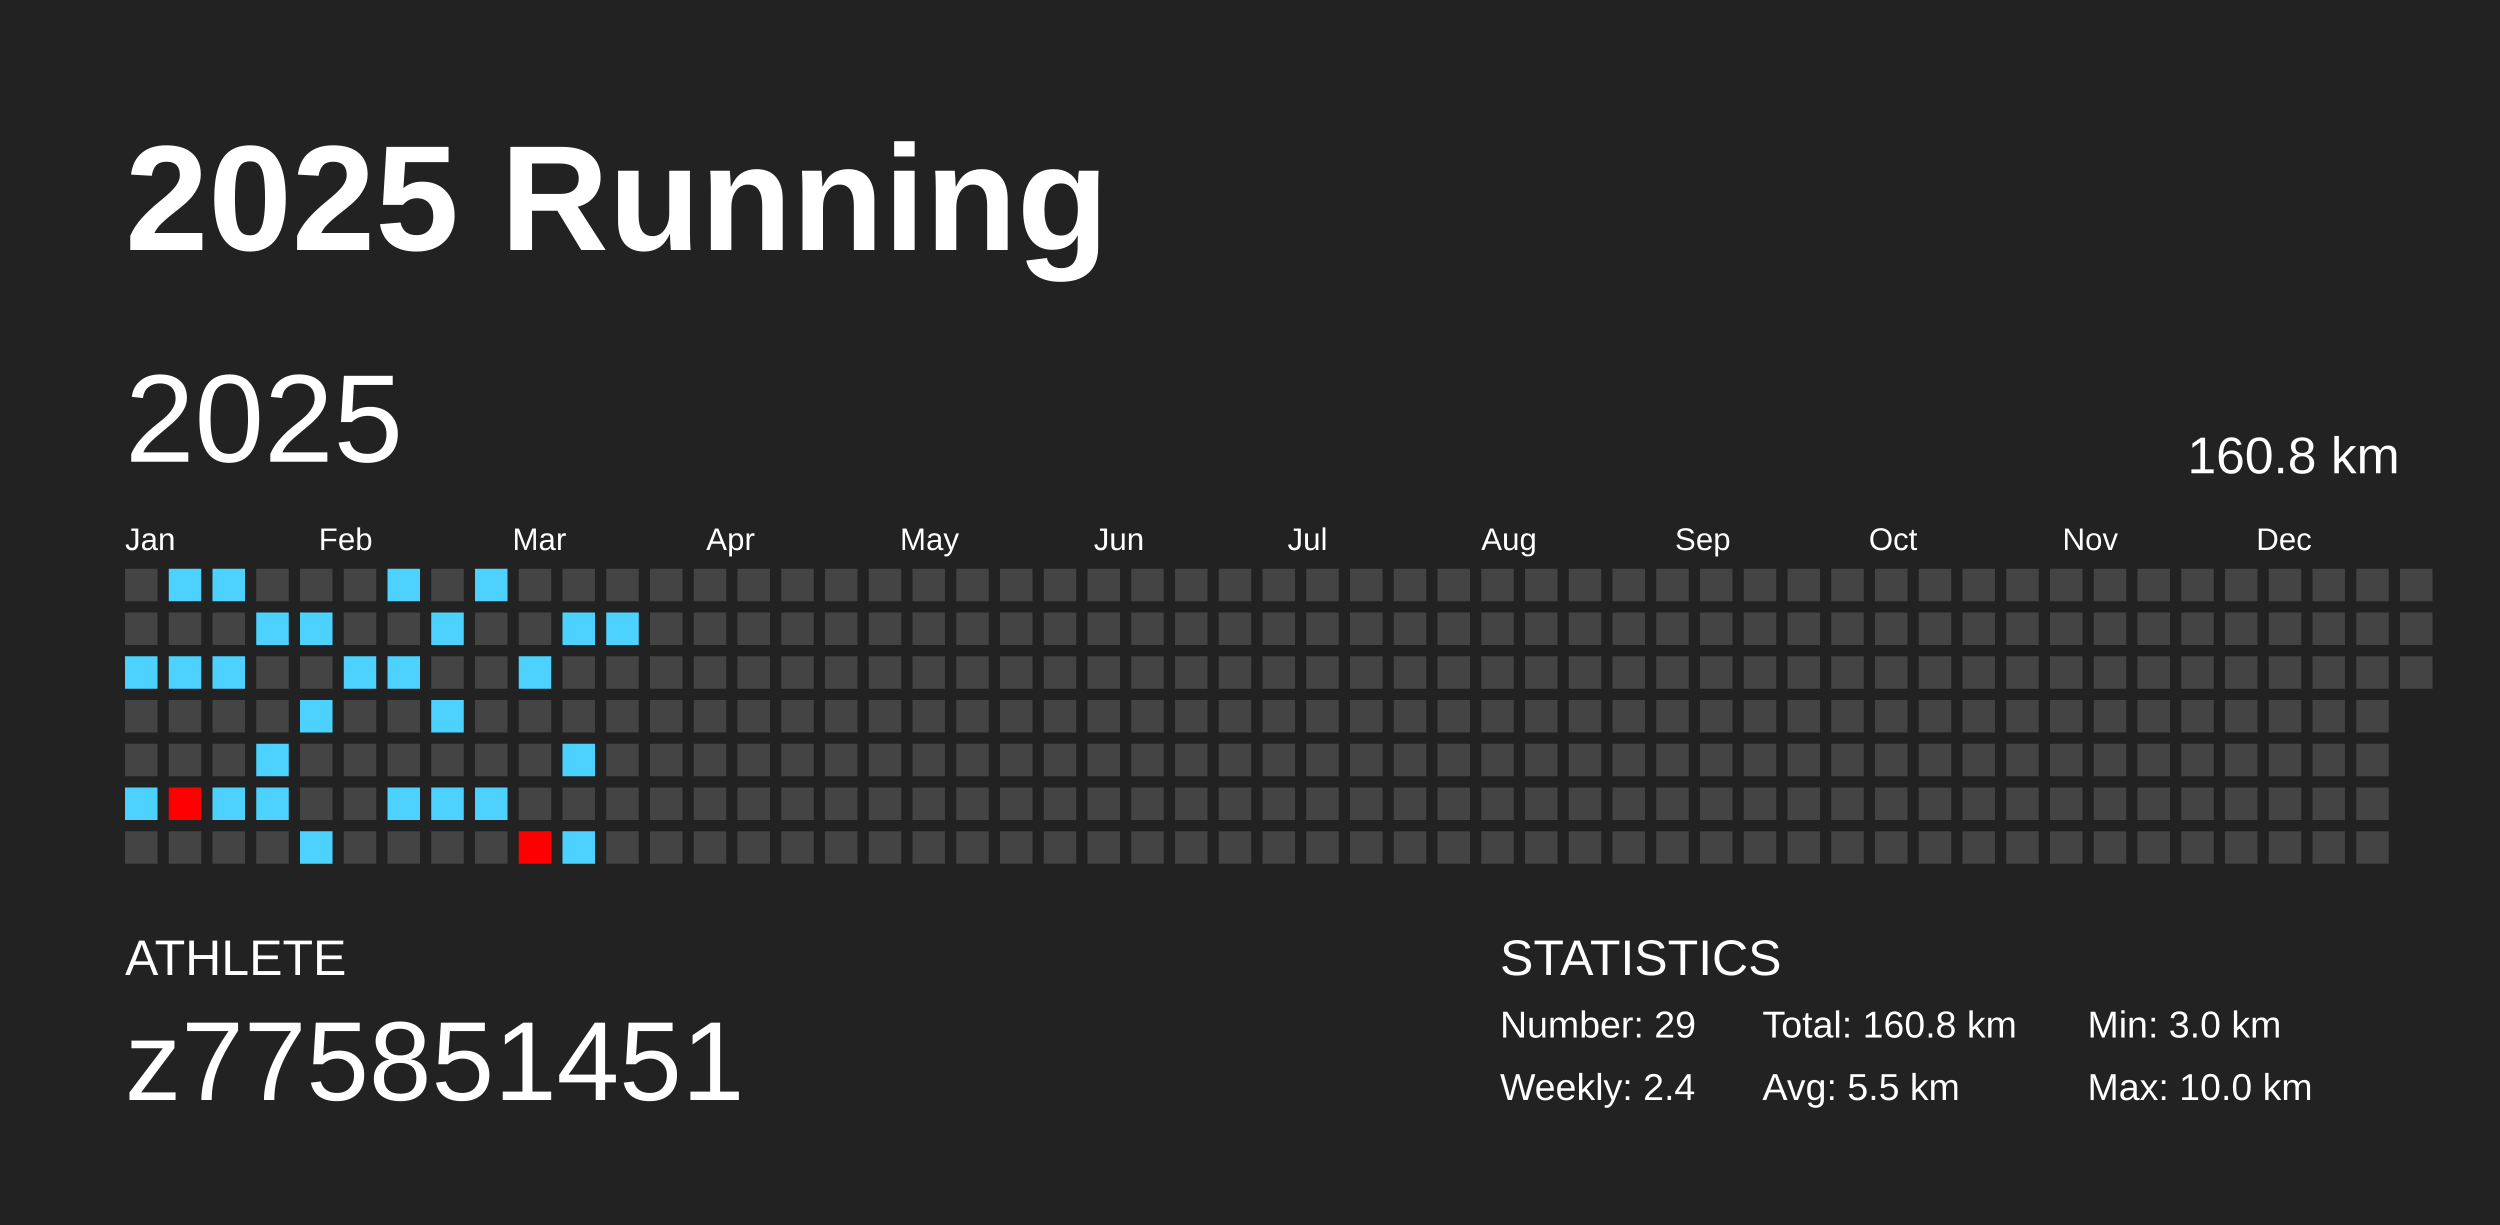
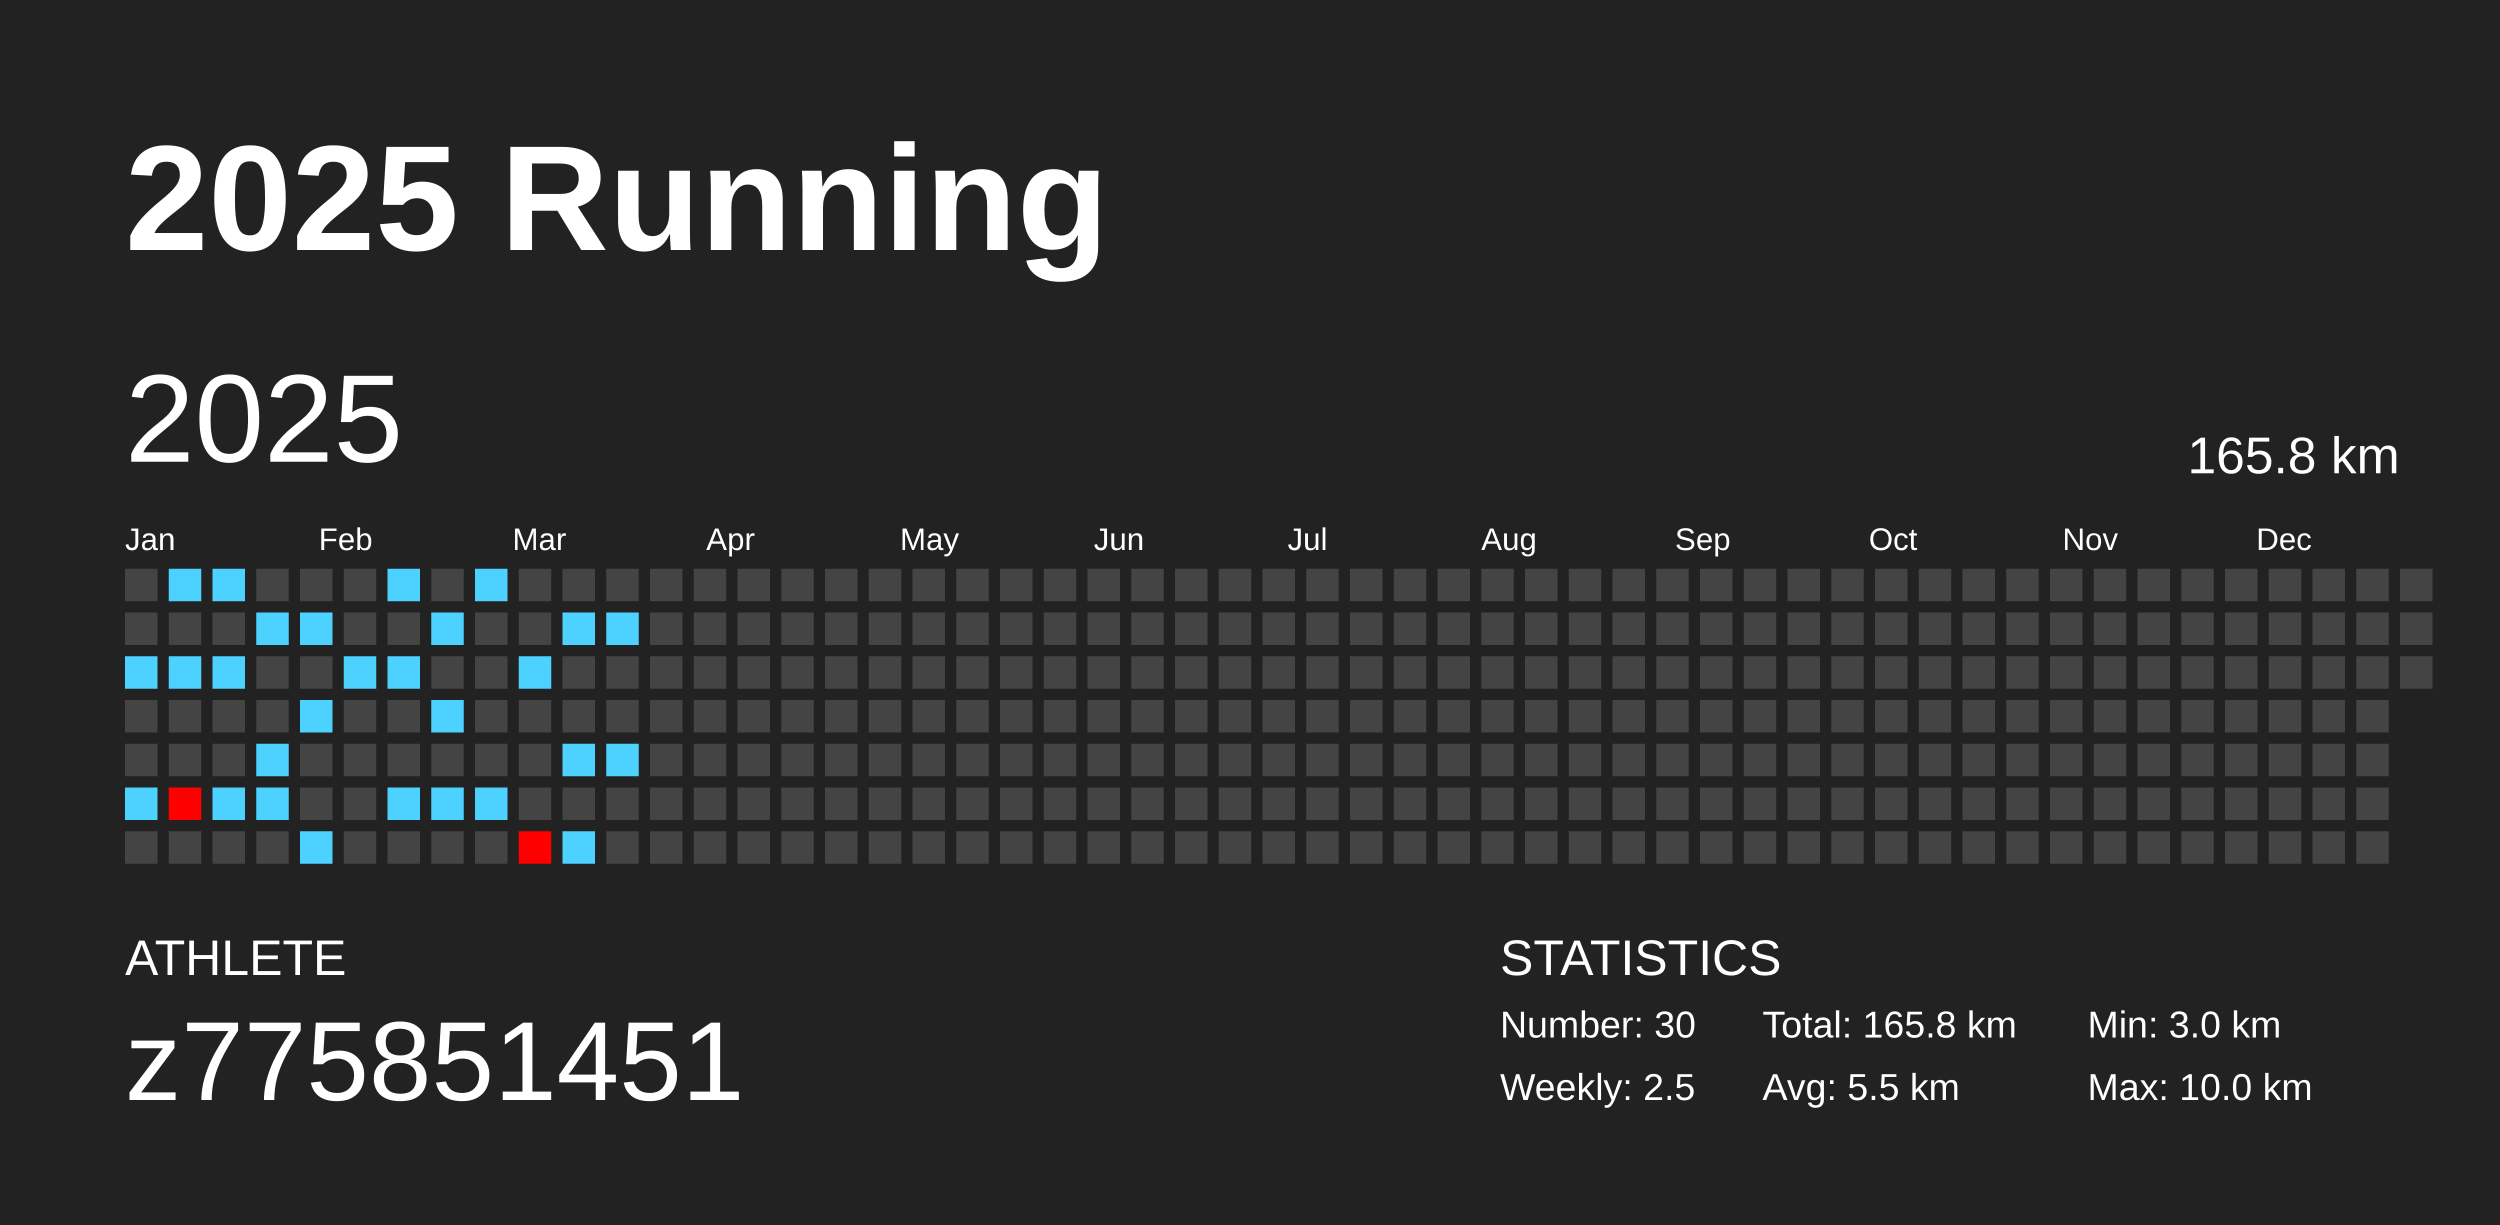
<svg xmlns="http://www.w3.org/2000/svg" baseProfile="full" height="98mm" version="1.1" viewBox="0,0,200,98" width="200mm">
  <defs />
  <rect fill="#222222" height="98" width="200" x="0" y="0" />
  <text fill="#FFFFFF" style="font-size:12px; font-family:Arial; font-weight:bold;" x="10" y="20">2025 Running</text>
  <text fill="#FFFFFF" style="font-size:4px; font-family:Arial" x="10" y="78">ATHLETE</text>
  <text fill="#FFFFFF" style="font-size:9px; font-family:Arial" x="10" y="88">z775851451</text>
  <text fill="#FFFFFF" style="font-size:4px; font-family:Arial" x="120" y="78">STATISTICS</text>
-   <text fill="#FFFFFF" style="font-size:3px; font-family:Arial" x="120" y="83">Number: 29</text>
-   <text fill="#FFFFFF" style="font-size:3px; font-family:Arial" x="120" y="88">Weekly: 2.4</text>
-   <text fill="#FFFFFF" style="font-size:3px; font-family:Arial" x="141" y="83">Total: 160.8 km</text>
+   <text fill="#FFFFFF" style="font-size:3px; font-family:Arial" x="120" y="83">Number: 30</text>
+   <text fill="#FFFFFF" style="font-size:3px; font-family:Arial" x="120" y="88">Weekly: 2.5</text>
+   <text fill="#FFFFFF" style="font-size:3px; font-family:Arial" x="141" y="83">Total: 165.8 km</text>
  <text fill="#FFFFFF" style="font-size:3px; font-family:Arial" x="141" y="88">Avg: 5.5 km</text>
  <text fill="#FFFFFF" style="font-size:3px; font-family:Arial" x="167" y="83">Min: 3.0 km</text>
  <text fill="#FFFFFF" style="font-size:3px; font-family:Arial" x="167" y="88">Max: 10.0 km</text>
  <text dominant-baseline="hanging" fill="#FFFFFF" style="font-size:10.0px; font-family:Arial;" x="10" y="30">2025</text>
-   <text dominant-baseline="hanging" fill="#FFFFFF" style="font-size:4.125px; font-family:Arial;" x="175" y="35">160.8 km</text>
+   <text dominant-baseline="hanging" fill="#FFFFFF" style="font-size:4.125px; font-family:Arial;" x="175" y="35">165.8 km</text>
  <text fill="#FFFFFF" style="font-size:2.5px; font-family:Arial" x="10.0" y="44">Jan</text>
  <text fill="#FFFFFF" style="font-size:2.5px; font-family:Arial" x="25.5" y="44">Feb</text>
  <text fill="#FFFFFF" style="font-size:2.5px; font-family:Arial" x="41.0" y="44">Mar</text>
  <text fill="#FFFFFF" style="font-size:2.5px; font-family:Arial" x="56.5" y="44">Apr</text>
  <text fill="#FFFFFF" style="font-size:2.5px; font-family:Arial" x="72.0" y="44">May</text>
  <text fill="#FFFFFF" style="font-size:2.5px; font-family:Arial" x="87.5" y="44">Jun</text>
  <text fill="#FFFFFF" style="font-size:2.5px; font-family:Arial" x="103.0" y="44">Jul</text>
  <text fill="#FFFFFF" style="font-size:2.5px; font-family:Arial" x="118.5" y="44">Aug</text>
  <text fill="#FFFFFF" style="font-size:2.5px; font-family:Arial" x="134.0" y="44">Sep</text>
  <text fill="#FFFFFF" style="font-size:2.5px; font-family:Arial" x="149.5" y="44">Oct</text>
  <text fill="#FFFFFF" style="font-size:2.5px; font-family:Arial" x="165.0" y="44">Nov</text>
  <text fill="#FFFFFF" style="font-size:2.5px; font-family:Arial" x="180.5" y="44">Dec</text>
  <rect fill="#444444" height="2.6" width="2.6" x="10.0" y="45.5" />
  <rect fill="#444444" height="2.6" width="2.6" x="10.0" y="49.0" />
  <rect fill="#4dd2ff" height="2.6" width="2.6" x="10.0" y="52.5" />
  <rect fill="#444444" height="2.6" width="2.6" x="10.0" y="56.0" />
  <rect fill="#444444" height="2.6" width="2.6" x="10.0" y="59.5" />
  <rect fill="#4dd2ff" height="2.6" width="2.6" x="10.0" y="63.0" />
  <rect fill="#444444" height="2.6" width="2.6" x="10.0" y="66.5" />
  <rect fill="#4dd2ff" height="2.6" width="2.6" x="13.5" y="45.5" />
  <rect fill="#444444" height="2.6" width="2.6" x="13.5" y="49.0" />
  <rect fill="#4dd2ff" height="2.6" width="2.6" x="13.5" y="52.5" />
  <rect fill="#444444" height="2.6" width="2.6" x="13.5" y="56.0" />
  <rect fill="#444444" height="2.6" width="2.6" x="13.5" y="59.5" />
  <rect fill="#ff0000" height="2.6" width="2.6" x="13.5" y="63.0" />
  <rect fill="#444444" height="2.6" width="2.6" x="13.5" y="66.5" />
  <rect fill="#4dd2ff" height="2.6" width="2.6" x="17.0" y="45.5" />
  <rect fill="#444444" height="2.6" width="2.6" x="17.0" y="49.0" />
  <rect fill="#4dd2ff" height="2.6" width="2.6" x="17.0" y="52.5" />
  <rect fill="#444444" height="2.6" width="2.6" x="17.0" y="56.0" />
  <rect fill="#444444" height="2.6" width="2.6" x="17.0" y="59.5" />
  <rect fill="#4dd2ff" height="2.6" width="2.6" x="17.0" y="63.0" />
  <rect fill="#444444" height="2.6" width="2.6" x="17.0" y="66.5" />
  <rect fill="#444444" height="2.6" width="2.6" x="20.5" y="45.5" />
  <rect fill="#4dd2ff" height="2.6" width="2.6" x="20.5" y="49.0" />
  <rect fill="#444444" height="2.6" width="2.6" x="20.5" y="52.5" />
  <rect fill="#444444" height="2.6" width="2.6" x="20.5" y="56.0" />
  <rect fill="#4dd2ff" height="2.6" width="2.6" x="20.5" y="59.5" />
  <rect fill="#4dd2ff" height="2.6" width="2.6" x="20.5" y="63.0" />
  <rect fill="#444444" height="2.6" width="2.6" x="20.5" y="66.5" />
  <rect fill="#444444" height="2.6" width="2.6" x="24.0" y="45.5" />
  <rect fill="#4dd2ff" height="2.6" width="2.6" x="24.0" y="49.0" />
  <rect fill="#444444" height="2.6" width="2.6" x="24.0" y="52.5" />
  <rect fill="#4dd2ff" height="2.6" width="2.6" x="24.0" y="56.0" />
  <rect fill="#444444" height="2.6" width="2.6" x="24.0" y="59.5" />
  <rect fill="#444444" height="2.6" width="2.6" x="24.0" y="63.0" />
  <rect fill="#4dd2ff" height="2.6" width="2.6" x="24.0" y="66.5" />
  <rect fill="#444444" height="2.6" width="2.6" x="27.5" y="45.5" />
  <rect fill="#444444" height="2.6" width="2.6" x="27.5" y="49.0" />
  <rect fill="#4dd2ff" height="2.6" width="2.6" x="27.5" y="52.5" />
  <rect fill="#444444" height="2.6" width="2.6" x="27.5" y="56.0" />
  <rect fill="#444444" height="2.6" width="2.6" x="27.5" y="59.5" />
  <rect fill="#444444" height="2.6" width="2.6" x="27.5" y="63.0" />
  <rect fill="#444444" height="2.6" width="2.6" x="27.5" y="66.5" />
  <rect fill="#4dd2ff" height="2.6" width="2.6" x="31.0" y="45.5" />
  <rect fill="#444444" height="2.6" width="2.6" x="31.0" y="49.0" />
  <rect fill="#4dd2ff" height="2.6" width="2.6" x="31.0" y="52.5" />
  <rect fill="#444444" height="2.6" width="2.6" x="31.0" y="56.0" />
  <rect fill="#444444" height="2.6" width="2.6" x="31.0" y="59.5" />
  <rect fill="#4dd2ff" height="2.6" width="2.6" x="31.0" y="63.0" />
  <rect fill="#444444" height="2.6" width="2.6" x="31.0" y="66.5" />
  <rect fill="#444444" height="2.6" width="2.6" x="34.5" y="45.5" />
  <rect fill="#4dd2ff" height="2.6" width="2.6" x="34.5" y="49.0" />
  <rect fill="#444444" height="2.6" width="2.6" x="34.5" y="52.5" />
  <rect fill="#4dd2ff" height="2.6" width="2.6" x="34.5" y="56.0" />
  <rect fill="#444444" height="2.6" width="2.6" x="34.5" y="59.5" />
  <rect fill="#4dd2ff" height="2.6" width="2.6" x="34.5" y="63.0" />
  <rect fill="#444444" height="2.6" width="2.6" x="34.5" y="66.5" />
  <rect fill="#4dd2ff" height="2.6" width="2.6" x="38.0" y="45.5" />
  <rect fill="#444444" height="2.6" width="2.6" x="38.0" y="49.0" />
  <rect fill="#444444" height="2.6" width="2.6" x="38.0" y="52.5" />
  <rect fill="#444444" height="2.6" width="2.6" x="38.0" y="56.0" />
  <rect fill="#444444" height="2.6" width="2.6" x="38.0" y="59.5" />
  <rect fill="#4dd2ff" height="2.6" width="2.6" x="38.0" y="63.0" />
  <rect fill="#444444" height="2.6" width="2.6" x="38.0" y="66.5" />
  <rect fill="#444444" height="2.6" width="2.6" x="41.5" y="45.5" />
  <rect fill="#444444" height="2.6" width="2.6" x="41.5" y="49.0" />
  <rect fill="#4dd2ff" height="2.6" width="2.6" x="41.5" y="52.5" />
  <rect fill="#444444" height="2.6" width="2.6" x="41.5" y="56.0" />
  <rect fill="#444444" height="2.6" width="2.6" x="41.5" y="59.5" />
  <rect fill="#444444" height="2.6" width="2.6" x="41.5" y="63.0" />
  <rect fill="#ff0000" height="2.6" width="2.6" x="41.5" y="66.5" />
  <rect fill="#444444" height="2.6" width="2.6" x="45.0" y="45.5" />
  <rect fill="#4dd2ff" height="2.6" width="2.6" x="45.0" y="49.0" />
  <rect fill="#444444" height="2.6" width="2.6" x="45.0" y="52.5" />
  <rect fill="#444444" height="2.6" width="2.6" x="45.0" y="56.0" />
  <rect fill="#4dd2ff" height="2.6" width="2.6" x="45.0" y="59.5" />
  <rect fill="#444444" height="2.6" width="2.6" x="45.0" y="63.0" />
  <rect fill="#4dd2ff" height="2.6" width="2.6" x="45.0" y="66.5" />
  <rect fill="#444444" height="2.6" width="2.6" x="48.5" y="45.5" />
  <rect fill="#4dd2ff" height="2.6" width="2.6" x="48.5" y="49.0" />
  <rect fill="#444444" height="2.6" width="2.6" x="48.5" y="52.5" />
  <rect fill="#444444" height="2.6" width="2.6" x="48.5" y="56.0" />
-   <rect fill="#444444" height="2.6" width="2.6" x="48.5" y="59.5" />
+   <rect fill="#4dd2ff" height="2.6" width="2.6" x="48.5" y="59.5" />
  <rect fill="#444444" height="2.6" width="2.6" x="48.5" y="63.0" />
  <rect fill="#444444" height="2.6" width="2.6" x="48.5" y="66.5" />
  <rect fill="#444444" height="2.6" width="2.6" x="52.0" y="45.5" />
  <rect fill="#444444" height="2.6" width="2.6" x="52.0" y="49.0" />
  <rect fill="#444444" height="2.6" width="2.6" x="52.0" y="52.5" />
  <rect fill="#444444" height="2.6" width="2.6" x="52.0" y="56.0" />
  <rect fill="#444444" height="2.6" width="2.6" x="52.0" y="59.5" />
  <rect fill="#444444" height="2.6" width="2.6" x="52.0" y="63.0" />
  <rect fill="#444444" height="2.6" width="2.6" x="52.0" y="66.5" />
  <rect fill="#444444" height="2.6" width="2.6" x="55.5" y="45.5" />
  <rect fill="#444444" height="2.6" width="2.6" x="55.5" y="49.0" />
  <rect fill="#444444" height="2.6" width="2.6" x="55.5" y="52.5" />
  <rect fill="#444444" height="2.6" width="2.6" x="55.5" y="56.0" />
  <rect fill="#444444" height="2.6" width="2.6" x="55.5" y="59.5" />
  <rect fill="#444444" height="2.6" width="2.6" x="55.5" y="63.0" />
  <rect fill="#444444" height="2.6" width="2.6" x="55.5" y="66.5" />
  <rect fill="#444444" height="2.6" width="2.6" x="59.0" y="45.5" />
  <rect fill="#444444" height="2.6" width="2.6" x="59.0" y="49.0" />
  <rect fill="#444444" height="2.6" width="2.6" x="59.0" y="52.5" />
  <rect fill="#444444" height="2.6" width="2.6" x="59.0" y="56.0" />
  <rect fill="#444444" height="2.6" width="2.6" x="59.0" y="59.5" />
  <rect fill="#444444" height="2.6" width="2.6" x="59.0" y="63.0" />
  <rect fill="#444444" height="2.6" width="2.6" x="59.0" y="66.5" />
  <rect fill="#444444" height="2.6" width="2.6" x="62.5" y="45.5" />
  <rect fill="#444444" height="2.6" width="2.6" x="62.5" y="49.0" />
  <rect fill="#444444" height="2.6" width="2.6" x="62.5" y="52.5" />
  <rect fill="#444444" height="2.6" width="2.6" x="62.5" y="56.0" />
  <rect fill="#444444" height="2.6" width="2.6" x="62.5" y="59.5" />
  <rect fill="#444444" height="2.6" width="2.6" x="62.5" y="63.0" />
  <rect fill="#444444" height="2.6" width="2.6" x="62.5" y="66.5" />
  <rect fill="#444444" height="2.6" width="2.6" x="66.0" y="45.5" />
  <rect fill="#444444" height="2.6" width="2.6" x="66.0" y="49.0" />
  <rect fill="#444444" height="2.6" width="2.6" x="66.0" y="52.5" />
  <rect fill="#444444" height="2.6" width="2.6" x="66.0" y="56.0" />
  <rect fill="#444444" height="2.6" width="2.6" x="66.0" y="59.5" />
  <rect fill="#444444" height="2.6" width="2.6" x="66.0" y="63.0" />
  <rect fill="#444444" height="2.6" width="2.6" x="66.0" y="66.5" />
  <rect fill="#444444" height="2.6" width="2.6" x="69.5" y="45.5" />
  <rect fill="#444444" height="2.6" width="2.6" x="69.5" y="49.0" />
  <rect fill="#444444" height="2.6" width="2.6" x="69.5" y="52.5" />
  <rect fill="#444444" height="2.6" width="2.6" x="69.5" y="56.0" />
  <rect fill="#444444" height="2.6" width="2.6" x="69.5" y="59.5" />
  <rect fill="#444444" height="2.6" width="2.6" x="69.5" y="63.0" />
  <rect fill="#444444" height="2.6" width="2.6" x="69.5" y="66.5" />
  <rect fill="#444444" height="2.6" width="2.6" x="73.0" y="45.5" />
  <rect fill="#444444" height="2.6" width="2.6" x="73.0" y="49.0" />
  <rect fill="#444444" height="2.6" width="2.6" x="73.0" y="52.5" />
  <rect fill="#444444" height="2.6" width="2.6" x="73.0" y="56.0" />
  <rect fill="#444444" height="2.6" width="2.6" x="73.0" y="59.5" />
  <rect fill="#444444" height="2.6" width="2.6" x="73.0" y="63.0" />
  <rect fill="#444444" height="2.6" width="2.6" x="73.0" y="66.5" />
  <rect fill="#444444" height="2.6" width="2.6" x="76.5" y="45.5" />
  <rect fill="#444444" height="2.6" width="2.6" x="76.5" y="49.0" />
  <rect fill="#444444" height="2.6" width="2.6" x="76.5" y="52.5" />
  <rect fill="#444444" height="2.6" width="2.6" x="76.5" y="56.0" />
  <rect fill="#444444" height="2.6" width="2.6" x="76.5" y="59.5" />
  <rect fill="#444444" height="2.6" width="2.6" x="76.5" y="63.0" />
  <rect fill="#444444" height="2.6" width="2.6" x="76.5" y="66.5" />
  <rect fill="#444444" height="2.6" width="2.6" x="80.0" y="45.5" />
  <rect fill="#444444" height="2.6" width="2.6" x="80.0" y="49.0" />
  <rect fill="#444444" height="2.6" width="2.6" x="80.0" y="52.5" />
  <rect fill="#444444" height="2.6" width="2.6" x="80.0" y="56.0" />
  <rect fill="#444444" height="2.6" width="2.6" x="80.0" y="59.5" />
  <rect fill="#444444" height="2.6" width="2.6" x="80.0" y="63.0" />
  <rect fill="#444444" height="2.6" width="2.6" x="80.0" y="66.5" />
  <rect fill="#444444" height="2.6" width="2.6" x="83.5" y="45.5" />
  <rect fill="#444444" height="2.6" width="2.6" x="83.5" y="49.0" />
  <rect fill="#444444" height="2.6" width="2.6" x="83.5" y="52.5" />
  <rect fill="#444444" height="2.6" width="2.6" x="83.5" y="56.0" />
  <rect fill="#444444" height="2.6" width="2.6" x="83.5" y="59.5" />
  <rect fill="#444444" height="2.6" width="2.6" x="83.5" y="63.0" />
  <rect fill="#444444" height="2.6" width="2.6" x="83.5" y="66.5" />
  <rect fill="#444444" height="2.6" width="2.6" x="87.0" y="45.5" />
  <rect fill="#444444" height="2.6" width="2.6" x="87.0" y="49.0" />
  <rect fill="#444444" height="2.6" width="2.6" x="87.0" y="52.5" />
  <rect fill="#444444" height="2.6" width="2.6" x="87.0" y="56.0" />
  <rect fill="#444444" height="2.6" width="2.6" x="87.0" y="59.5" />
  <rect fill="#444444" height="2.6" width="2.6" x="87.0" y="63.0" />
  <rect fill="#444444" height="2.6" width="2.6" x="87.0" y="66.5" />
  <rect fill="#444444" height="2.6" width="2.6" x="90.5" y="45.5" />
  <rect fill="#444444" height="2.6" width="2.6" x="90.5" y="49.0" />
  <rect fill="#444444" height="2.6" width="2.6" x="90.5" y="52.5" />
  <rect fill="#444444" height="2.6" width="2.6" x="90.5" y="56.0" />
  <rect fill="#444444" height="2.6" width="2.6" x="90.5" y="59.5" />
  <rect fill="#444444" height="2.6" width="2.6" x="90.5" y="63.0" />
  <rect fill="#444444" height="2.6" width="2.6" x="90.5" y="66.5" />
  <rect fill="#444444" height="2.6" width="2.6" x="94.0" y="45.5" />
  <rect fill="#444444" height="2.6" width="2.6" x="94.0" y="49.0" />
  <rect fill="#444444" height="2.6" width="2.6" x="94.0" y="52.5" />
  <rect fill="#444444" height="2.6" width="2.6" x="94.0" y="56.0" />
  <rect fill="#444444" height="2.6" width="2.6" x="94.0" y="59.5" />
  <rect fill="#444444" height="2.6" width="2.6" x="94.0" y="63.0" />
  <rect fill="#444444" height="2.6" width="2.6" x="94.0" y="66.5" />
  <rect fill="#444444" height="2.6" width="2.6" x="97.5" y="45.5" />
  <rect fill="#444444" height="2.6" width="2.6" x="97.5" y="49.0" />
  <rect fill="#444444" height="2.6" width="2.6" x="97.5" y="52.5" />
  <rect fill="#444444" height="2.6" width="2.6" x="97.5" y="56.0" />
  <rect fill="#444444" height="2.6" width="2.6" x="97.5" y="59.5" />
  <rect fill="#444444" height="2.6" width="2.6" x="97.5" y="63.0" />
  <rect fill="#444444" height="2.6" width="2.6" x="97.5" y="66.5" />
  <rect fill="#444444" height="2.6" width="2.6" x="101.0" y="45.5" />
  <rect fill="#444444" height="2.6" width="2.6" x="101.0" y="49.0" />
  <rect fill="#444444" height="2.6" width="2.6" x="101.0" y="52.5" />
  <rect fill="#444444" height="2.6" width="2.6" x="101.0" y="56.0" />
  <rect fill="#444444" height="2.6" width="2.6" x="101.0" y="59.5" />
  <rect fill="#444444" height="2.6" width="2.6" x="101.0" y="63.0" />
  <rect fill="#444444" height="2.6" width="2.6" x="101.0" y="66.5" />
  <rect fill="#444444" height="2.6" width="2.6" x="104.5" y="45.5" />
  <rect fill="#444444" height="2.6" width="2.6" x="104.5" y="49.0" />
  <rect fill="#444444" height="2.6" width="2.6" x="104.5" y="52.5" />
  <rect fill="#444444" height="2.6" width="2.6" x="104.5" y="56.0" />
  <rect fill="#444444" height="2.6" width="2.6" x="104.5" y="59.5" />
  <rect fill="#444444" height="2.6" width="2.6" x="104.5" y="63.0" />
  <rect fill="#444444" height="2.6" width="2.6" x="104.5" y="66.5" />
  <rect fill="#444444" height="2.6" width="2.6" x="108.0" y="45.5" />
  <rect fill="#444444" height="2.6" width="2.6" x="108.0" y="49.0" />
  <rect fill="#444444" height="2.6" width="2.6" x="108.0" y="52.5" />
  <rect fill="#444444" height="2.6" width="2.6" x="108.0" y="56.0" />
  <rect fill="#444444" height="2.6" width="2.6" x="108.0" y="59.5" />
  <rect fill="#444444" height="2.6" width="2.6" x="108.0" y="63.0" />
  <rect fill="#444444" height="2.6" width="2.6" x="108.0" y="66.5" />
  <rect fill="#444444" height="2.6" width="2.6" x="111.5" y="45.5" />
  <rect fill="#444444" height="2.6" width="2.6" x="111.5" y="49.0" />
  <rect fill="#444444" height="2.6" width="2.6" x="111.5" y="52.5" />
  <rect fill="#444444" height="2.6" width="2.6" x="111.5" y="56.0" />
  <rect fill="#444444" height="2.6" width="2.6" x="111.5" y="59.5" />
  <rect fill="#444444" height="2.6" width="2.6" x="111.5" y="63.0" />
  <rect fill="#444444" height="2.6" width="2.6" x="111.5" y="66.5" />
  <rect fill="#444444" height="2.6" width="2.6" x="115.0" y="45.5" />
  <rect fill="#444444" height="2.6" width="2.6" x="115.0" y="49.0" />
  <rect fill="#444444" height="2.6" width="2.6" x="115.0" y="52.5" />
  <rect fill="#444444" height="2.6" width="2.6" x="115.0" y="56.0" />
  <rect fill="#444444" height="2.6" width="2.6" x="115.0" y="59.5" />
  <rect fill="#444444" height="2.6" width="2.6" x="115.0" y="63.0" />
  <rect fill="#444444" height="2.6" width="2.6" x="115.0" y="66.5" />
  <rect fill="#444444" height="2.6" width="2.6" x="118.5" y="45.5" />
  <rect fill="#444444" height="2.6" width="2.6" x="118.5" y="49.0" />
  <rect fill="#444444" height="2.6" width="2.6" x="118.5" y="52.5" />
  <rect fill="#444444" height="2.6" width="2.6" x="118.5" y="56.0" />
  <rect fill="#444444" height="2.6" width="2.6" x="118.5" y="59.5" />
  <rect fill="#444444" height="2.6" width="2.6" x="118.5" y="63.0" />
  <rect fill="#444444" height="2.6" width="2.6" x="118.5" y="66.5" />
  <rect fill="#444444" height="2.6" width="2.6" x="122.0" y="45.5" />
  <rect fill="#444444" height="2.6" width="2.6" x="122.0" y="49.0" />
  <rect fill="#444444" height="2.6" width="2.6" x="122.0" y="52.5" />
  <rect fill="#444444" height="2.6" width="2.6" x="122.0" y="56.0" />
  <rect fill="#444444" height="2.6" width="2.6" x="122.0" y="59.5" />
  <rect fill="#444444" height="2.6" width="2.6" x="122.0" y="63.0" />
  <rect fill="#444444" height="2.6" width="2.6" x="122.0" y="66.5" />
  <rect fill="#444444" height="2.6" width="2.6" x="125.5" y="45.5" />
  <rect fill="#444444" height="2.6" width="2.6" x="125.5" y="49.0" />
  <rect fill="#444444" height="2.6" width="2.6" x="125.5" y="52.5" />
  <rect fill="#444444" height="2.6" width="2.6" x="125.5" y="56.0" />
  <rect fill="#444444" height="2.6" width="2.6" x="125.5" y="59.5" />
  <rect fill="#444444" height="2.6" width="2.6" x="125.5" y="63.0" />
  <rect fill="#444444" height="2.6" width="2.6" x="125.5" y="66.5" />
  <rect fill="#444444" height="2.6" width="2.6" x="129.0" y="45.5" />
  <rect fill="#444444" height="2.6" width="2.6" x="129.0" y="49.0" />
  <rect fill="#444444" height="2.6" width="2.6" x="129.0" y="52.5" />
  <rect fill="#444444" height="2.6" width="2.6" x="129.0" y="56.0" />
  <rect fill="#444444" height="2.6" width="2.6" x="129.0" y="59.5" />
  <rect fill="#444444" height="2.6" width="2.6" x="129.0" y="63.0" />
  <rect fill="#444444" height="2.6" width="2.6" x="129.0" y="66.5" />
  <rect fill="#444444" height="2.6" width="2.6" x="132.5" y="45.5" />
  <rect fill="#444444" height="2.6" width="2.6" x="132.5" y="49.0" />
  <rect fill="#444444" height="2.6" width="2.6" x="132.5" y="52.5" />
  <rect fill="#444444" height="2.6" width="2.6" x="132.5" y="56.0" />
  <rect fill="#444444" height="2.6" width="2.6" x="132.5" y="59.5" />
  <rect fill="#444444" height="2.6" width="2.6" x="132.5" y="63.0" />
  <rect fill="#444444" height="2.6" width="2.6" x="132.5" y="66.5" />
  <rect fill="#444444" height="2.6" width="2.6" x="136.0" y="45.5" />
  <rect fill="#444444" height="2.6" width="2.6" x="136.0" y="49.0" />
  <rect fill="#444444" height="2.6" width="2.6" x="136.0" y="52.5" />
  <rect fill="#444444" height="2.6" width="2.6" x="136.0" y="56.0" />
  <rect fill="#444444" height="2.6" width="2.6" x="136.0" y="59.5" />
  <rect fill="#444444" height="2.6" width="2.6" x="136.0" y="63.0" />
  <rect fill="#444444" height="2.6" width="2.6" x="136.0" y="66.5" />
  <rect fill="#444444" height="2.6" width="2.6" x="139.5" y="45.5" />
  <rect fill="#444444" height="2.6" width="2.6" x="139.5" y="49.0" />
  <rect fill="#444444" height="2.6" width="2.6" x="139.5" y="52.5" />
  <rect fill="#444444" height="2.6" width="2.6" x="139.5" y="56.0" />
  <rect fill="#444444" height="2.6" width="2.6" x="139.5" y="59.5" />
  <rect fill="#444444" height="2.6" width="2.6" x="139.5" y="63.0" />
  <rect fill="#444444" height="2.6" width="2.6" x="139.5" y="66.5" />
  <rect fill="#444444" height="2.6" width="2.6" x="143.0" y="45.5" />
  <rect fill="#444444" height="2.6" width="2.6" x="143.0" y="49.0" />
  <rect fill="#444444" height="2.6" width="2.6" x="143.0" y="52.5" />
  <rect fill="#444444" height="2.6" width="2.6" x="143.0" y="56.0" />
  <rect fill="#444444" height="2.6" width="2.6" x="143.0" y="59.5" />
  <rect fill="#444444" height="2.6" width="2.6" x="143.0" y="63.0" />
  <rect fill="#444444" height="2.6" width="2.6" x="143.0" y="66.5" />
  <rect fill="#444444" height="2.6" width="2.6" x="146.5" y="45.5" />
  <rect fill="#444444" height="2.6" width="2.6" x="146.5" y="49.0" />
  <rect fill="#444444" height="2.6" width="2.6" x="146.5" y="52.5" />
  <rect fill="#444444" height="2.6" width="2.6" x="146.5" y="56.0" />
  <rect fill="#444444" height="2.6" width="2.6" x="146.5" y="59.5" />
  <rect fill="#444444" height="2.6" width="2.6" x="146.5" y="63.0" />
  <rect fill="#444444" height="2.6" width="2.6" x="146.5" y="66.5" />
  <rect fill="#444444" height="2.6" width="2.6" x="150.0" y="45.5" />
  <rect fill="#444444" height="2.6" width="2.6" x="150.0" y="49.0" />
  <rect fill="#444444" height="2.6" width="2.6" x="150.0" y="52.5" />
  <rect fill="#444444" height="2.6" width="2.6" x="150.0" y="56.0" />
  <rect fill="#444444" height="2.6" width="2.6" x="150.0" y="59.5" />
  <rect fill="#444444" height="2.6" width="2.6" x="150.0" y="63.0" />
  <rect fill="#444444" height="2.6" width="2.6" x="150.0" y="66.5" />
  <rect fill="#444444" height="2.6" width="2.6" x="153.5" y="45.5" />
  <rect fill="#444444" height="2.6" width="2.6" x="153.5" y="49.0" />
  <rect fill="#444444" height="2.6" width="2.6" x="153.5" y="52.5" />
  <rect fill="#444444" height="2.6" width="2.6" x="153.5" y="56.0" />
  <rect fill="#444444" height="2.6" width="2.6" x="153.5" y="59.5" />
  <rect fill="#444444" height="2.6" width="2.6" x="153.5" y="63.0" />
  <rect fill="#444444" height="2.6" width="2.6" x="153.5" y="66.5" />
  <rect fill="#444444" height="2.6" width="2.6" x="157.0" y="45.5" />
  <rect fill="#444444" height="2.6" width="2.6" x="157.0" y="49.0" />
  <rect fill="#444444" height="2.6" width="2.6" x="157.0" y="52.5" />
  <rect fill="#444444" height="2.6" width="2.6" x="157.0" y="56.0" />
  <rect fill="#444444" height="2.6" width="2.6" x="157.0" y="59.5" />
  <rect fill="#444444" height="2.6" width="2.6" x="157.0" y="63.0" />
  <rect fill="#444444" height="2.6" width="2.6" x="157.0" y="66.5" />
  <rect fill="#444444" height="2.6" width="2.6" x="160.5" y="45.5" />
  <rect fill="#444444" height="2.6" width="2.6" x="160.5" y="49.0" />
  <rect fill="#444444" height="2.6" width="2.6" x="160.5" y="52.5" />
  <rect fill="#444444" height="2.6" width="2.6" x="160.5" y="56.0" />
  <rect fill="#444444" height="2.6" width="2.6" x="160.5" y="59.5" />
  <rect fill="#444444" height="2.6" width="2.6" x="160.5" y="63.0" />
  <rect fill="#444444" height="2.6" width="2.6" x="160.5" y="66.5" />
  <rect fill="#444444" height="2.6" width="2.6" x="164.0" y="45.5" />
  <rect fill="#444444" height="2.6" width="2.6" x="164.0" y="49.0" />
  <rect fill="#444444" height="2.6" width="2.6" x="164.0" y="52.5" />
  <rect fill="#444444" height="2.6" width="2.6" x="164.0" y="56.0" />
  <rect fill="#444444" height="2.6" width="2.6" x="164.0" y="59.5" />
  <rect fill="#444444" height="2.6" width="2.6" x="164.0" y="63.0" />
  <rect fill="#444444" height="2.6" width="2.6" x="164.0" y="66.5" />
  <rect fill="#444444" height="2.6" width="2.6" x="167.5" y="45.5" />
  <rect fill="#444444" height="2.6" width="2.6" x="167.5" y="49.0" />
  <rect fill="#444444" height="2.6" width="2.6" x="167.5" y="52.5" />
  <rect fill="#444444" height="2.6" width="2.6" x="167.5" y="56.0" />
  <rect fill="#444444" height="2.6" width="2.6" x="167.5" y="59.5" />
  <rect fill="#444444" height="2.6" width="2.6" x="167.5" y="63.0" />
  <rect fill="#444444" height="2.6" width="2.6" x="167.5" y="66.5" />
  <rect fill="#444444" height="2.6" width="2.6" x="171.0" y="45.5" />
  <rect fill="#444444" height="2.6" width="2.6" x="171.0" y="49.0" />
  <rect fill="#444444" height="2.6" width="2.6" x="171.0" y="52.5" />
  <rect fill="#444444" height="2.6" width="2.6" x="171.0" y="56.0" />
  <rect fill="#444444" height="2.6" width="2.6" x="171.0" y="59.5" />
  <rect fill="#444444" height="2.6" width="2.6" x="171.0" y="63.0" />
  <rect fill="#444444" height="2.6" width="2.6" x="171.0" y="66.5" />
  <rect fill="#444444" height="2.6" width="2.6" x="174.5" y="45.5" />
  <rect fill="#444444" height="2.6" width="2.6" x="174.5" y="49.0" />
  <rect fill="#444444" height="2.6" width="2.6" x="174.5" y="52.5" />
  <rect fill="#444444" height="2.6" width="2.6" x="174.5" y="56.0" />
  <rect fill="#444444" height="2.6" width="2.6" x="174.5" y="59.5" />
  <rect fill="#444444" height="2.6" width="2.6" x="174.5" y="63.0" />
  <rect fill="#444444" height="2.6" width="2.6" x="174.5" y="66.5" />
  <rect fill="#444444" height="2.6" width="2.6" x="178.0" y="45.5" />
  <rect fill="#444444" height="2.6" width="2.6" x="178.0" y="49.0" />
  <rect fill="#444444" height="2.6" width="2.6" x="178.0" y="52.5" />
  <rect fill="#444444" height="2.6" width="2.6" x="178.0" y="56.0" />
  <rect fill="#444444" height="2.6" width="2.6" x="178.0" y="59.5" />
  <rect fill="#444444" height="2.6" width="2.6" x="178.0" y="63.0" />
  <rect fill="#444444" height="2.6" width="2.6" x="178.0" y="66.5" />
  <rect fill="#444444" height="2.6" width="2.6" x="181.5" y="45.5" />
  <rect fill="#444444" height="2.6" width="2.6" x="181.5" y="49.0" />
  <rect fill="#444444" height="2.6" width="2.6" x="181.5" y="52.5" />
  <rect fill="#444444" height="2.6" width="2.6" x="181.5" y="56.0" />
  <rect fill="#444444" height="2.6" width="2.6" x="181.5" y="59.5" />
  <rect fill="#444444" height="2.6" width="2.6" x="181.5" y="63.0" />
  <rect fill="#444444" height="2.6" width="2.6" x="181.5" y="66.5" />
  <rect fill="#444444" height="2.6" width="2.6" x="185.0" y="45.5" />
  <rect fill="#444444" height="2.6" width="2.6" x="185.0" y="49.0" />
  <rect fill="#444444" height="2.6" width="2.6" x="185.0" y="52.5" />
  <rect fill="#444444" height="2.6" width="2.6" x="185.0" y="56.0" />
  <rect fill="#444444" height="2.6" width="2.6" x="185.0" y="59.5" />
  <rect fill="#444444" height="2.6" width="2.6" x="185.0" y="63.0" />
  <rect fill="#444444" height="2.6" width="2.6" x="185.0" y="66.5" />
  <rect fill="#444444" height="2.6" width="2.6" x="188.5" y="45.5" />
  <rect fill="#444444" height="2.6" width="2.6" x="188.5" y="49.0" />
  <rect fill="#444444" height="2.6" width="2.6" x="188.5" y="52.5" />
  <rect fill="#444444" height="2.6" width="2.6" x="188.5" y="56.0" />
  <rect fill="#444444" height="2.6" width="2.6" x="188.5" y="59.5" />
  <rect fill="#444444" height="2.6" width="2.6" x="188.5" y="63.0" />
  <rect fill="#444444" height="2.6" width="2.6" x="188.5" y="66.5" />
  <rect fill="#444444" height="2.6" width="2.6" x="192.0" y="45.5" />
  <rect fill="#444444" height="2.6" width="2.6" x="192.0" y="49.0" />
  <rect fill="#444444" height="2.6" width="2.6" x="192.0" y="52.5" />
</svg>
